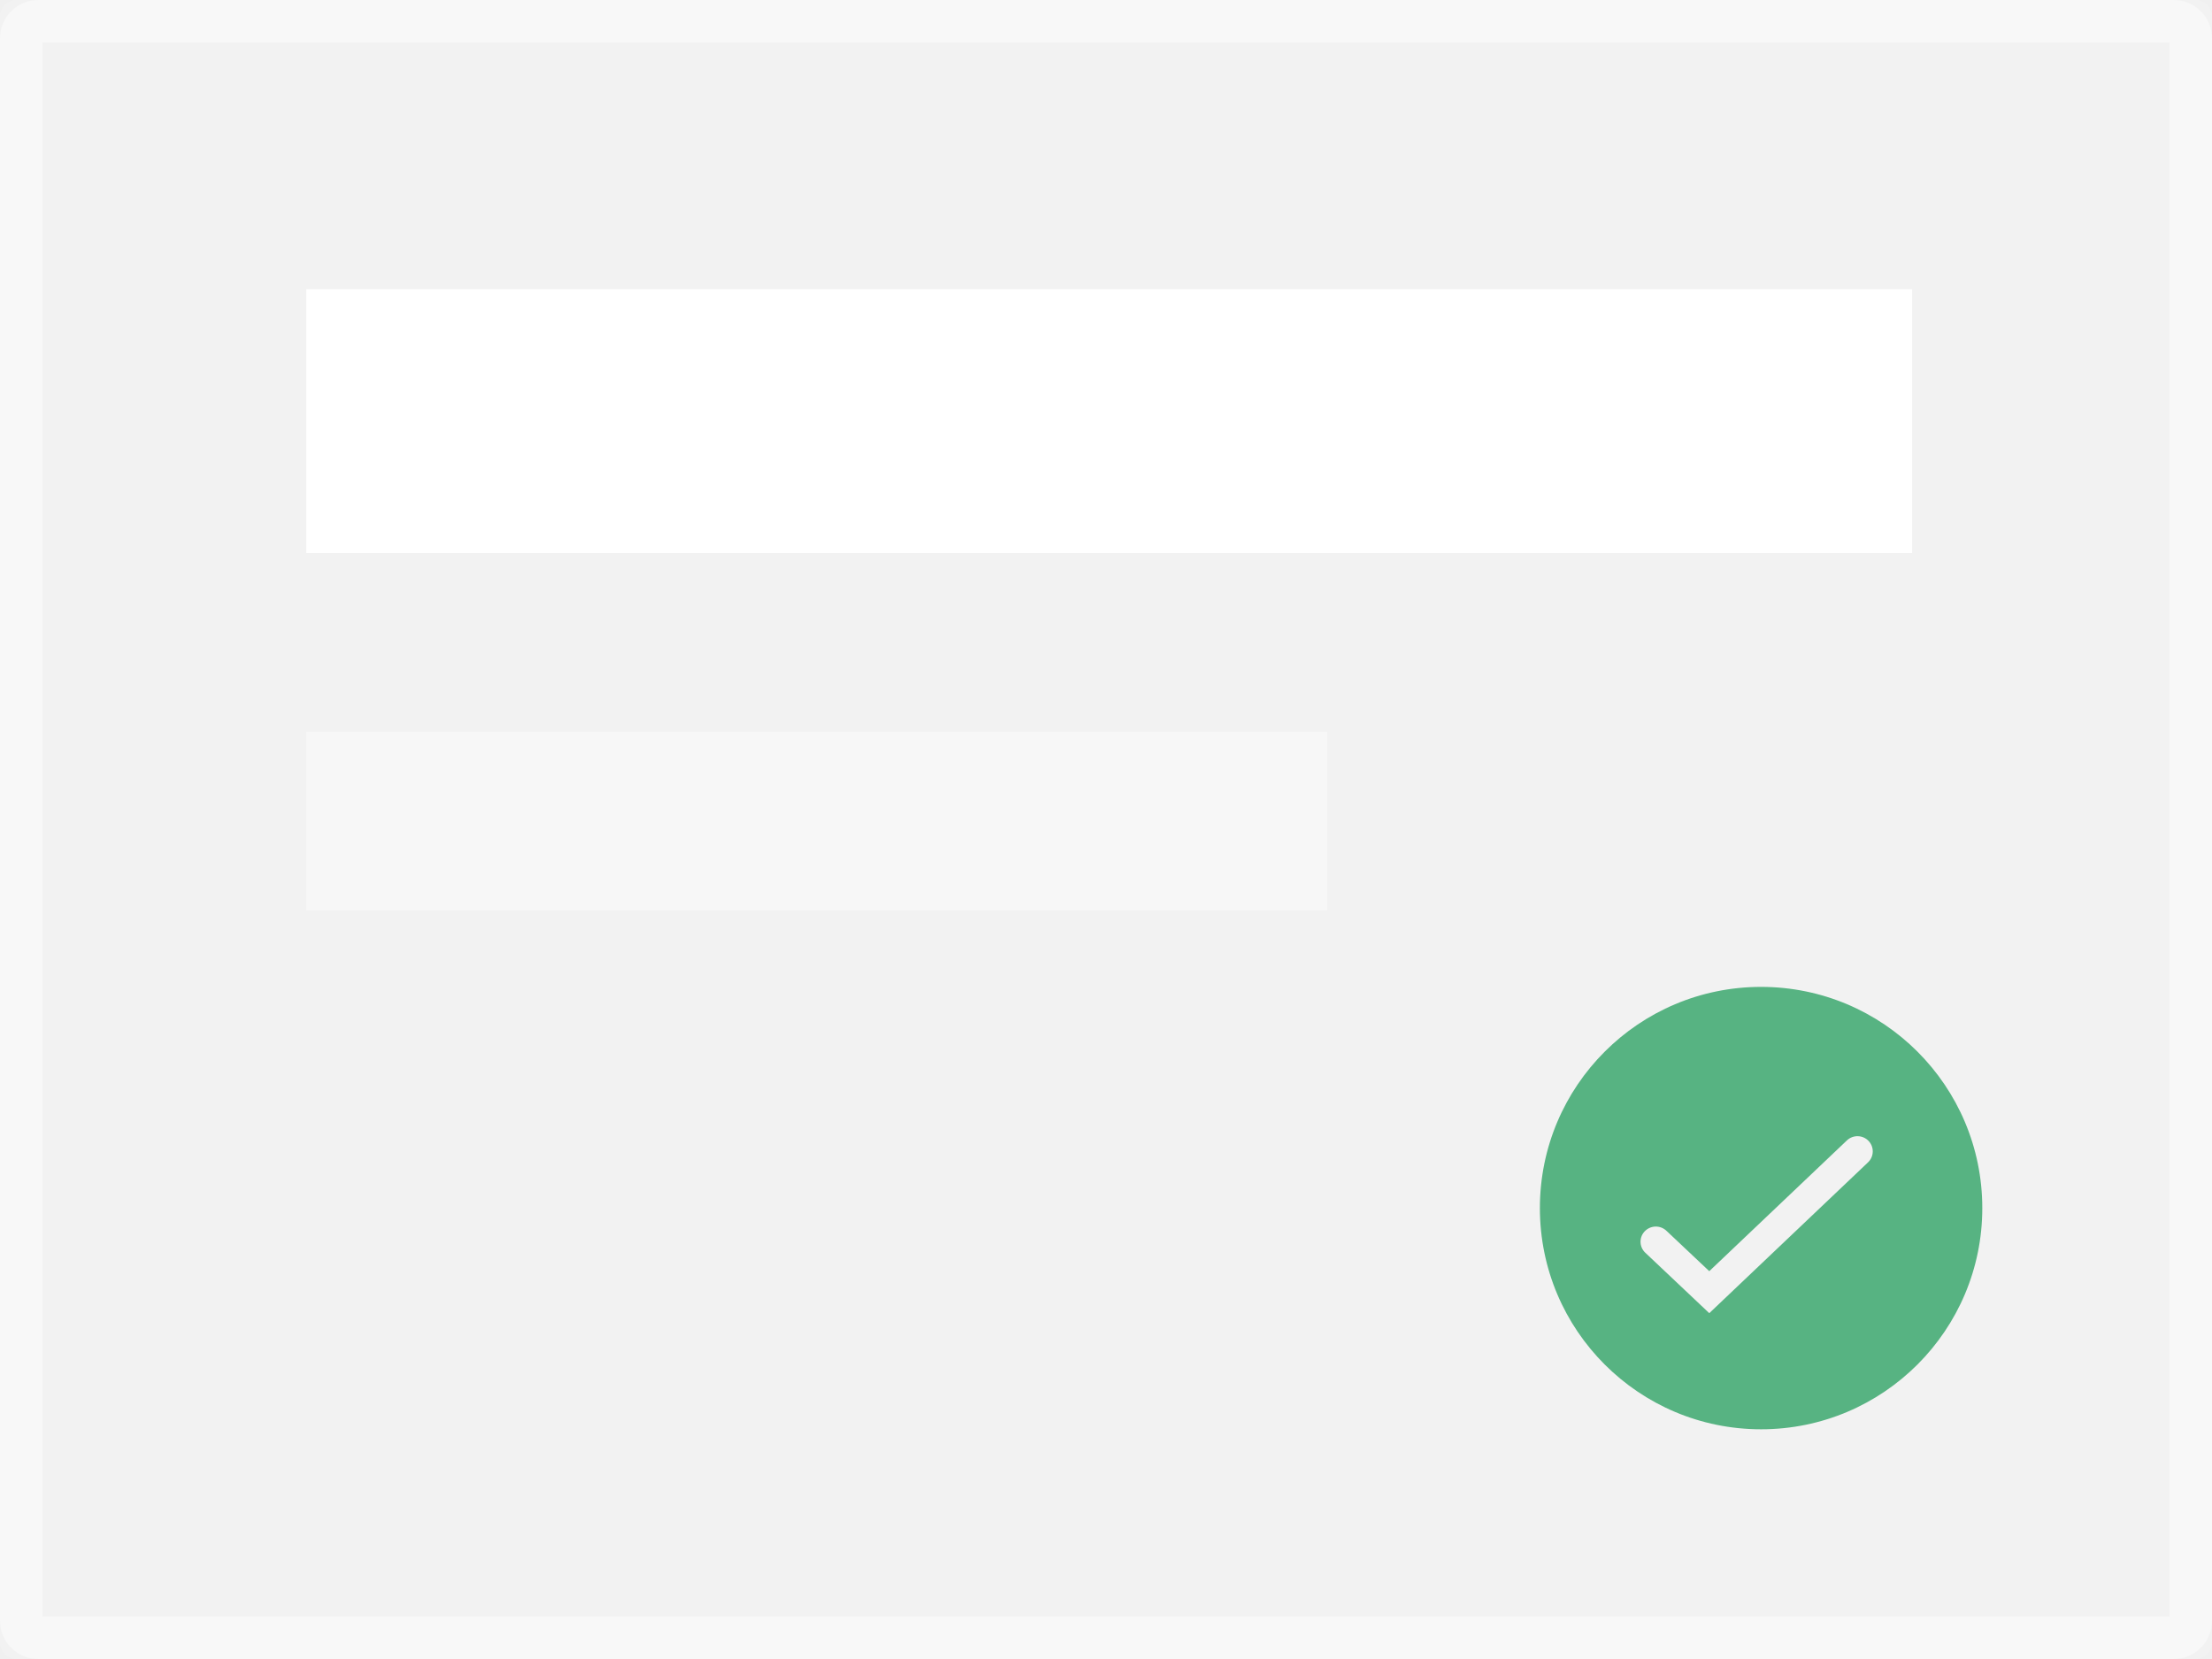
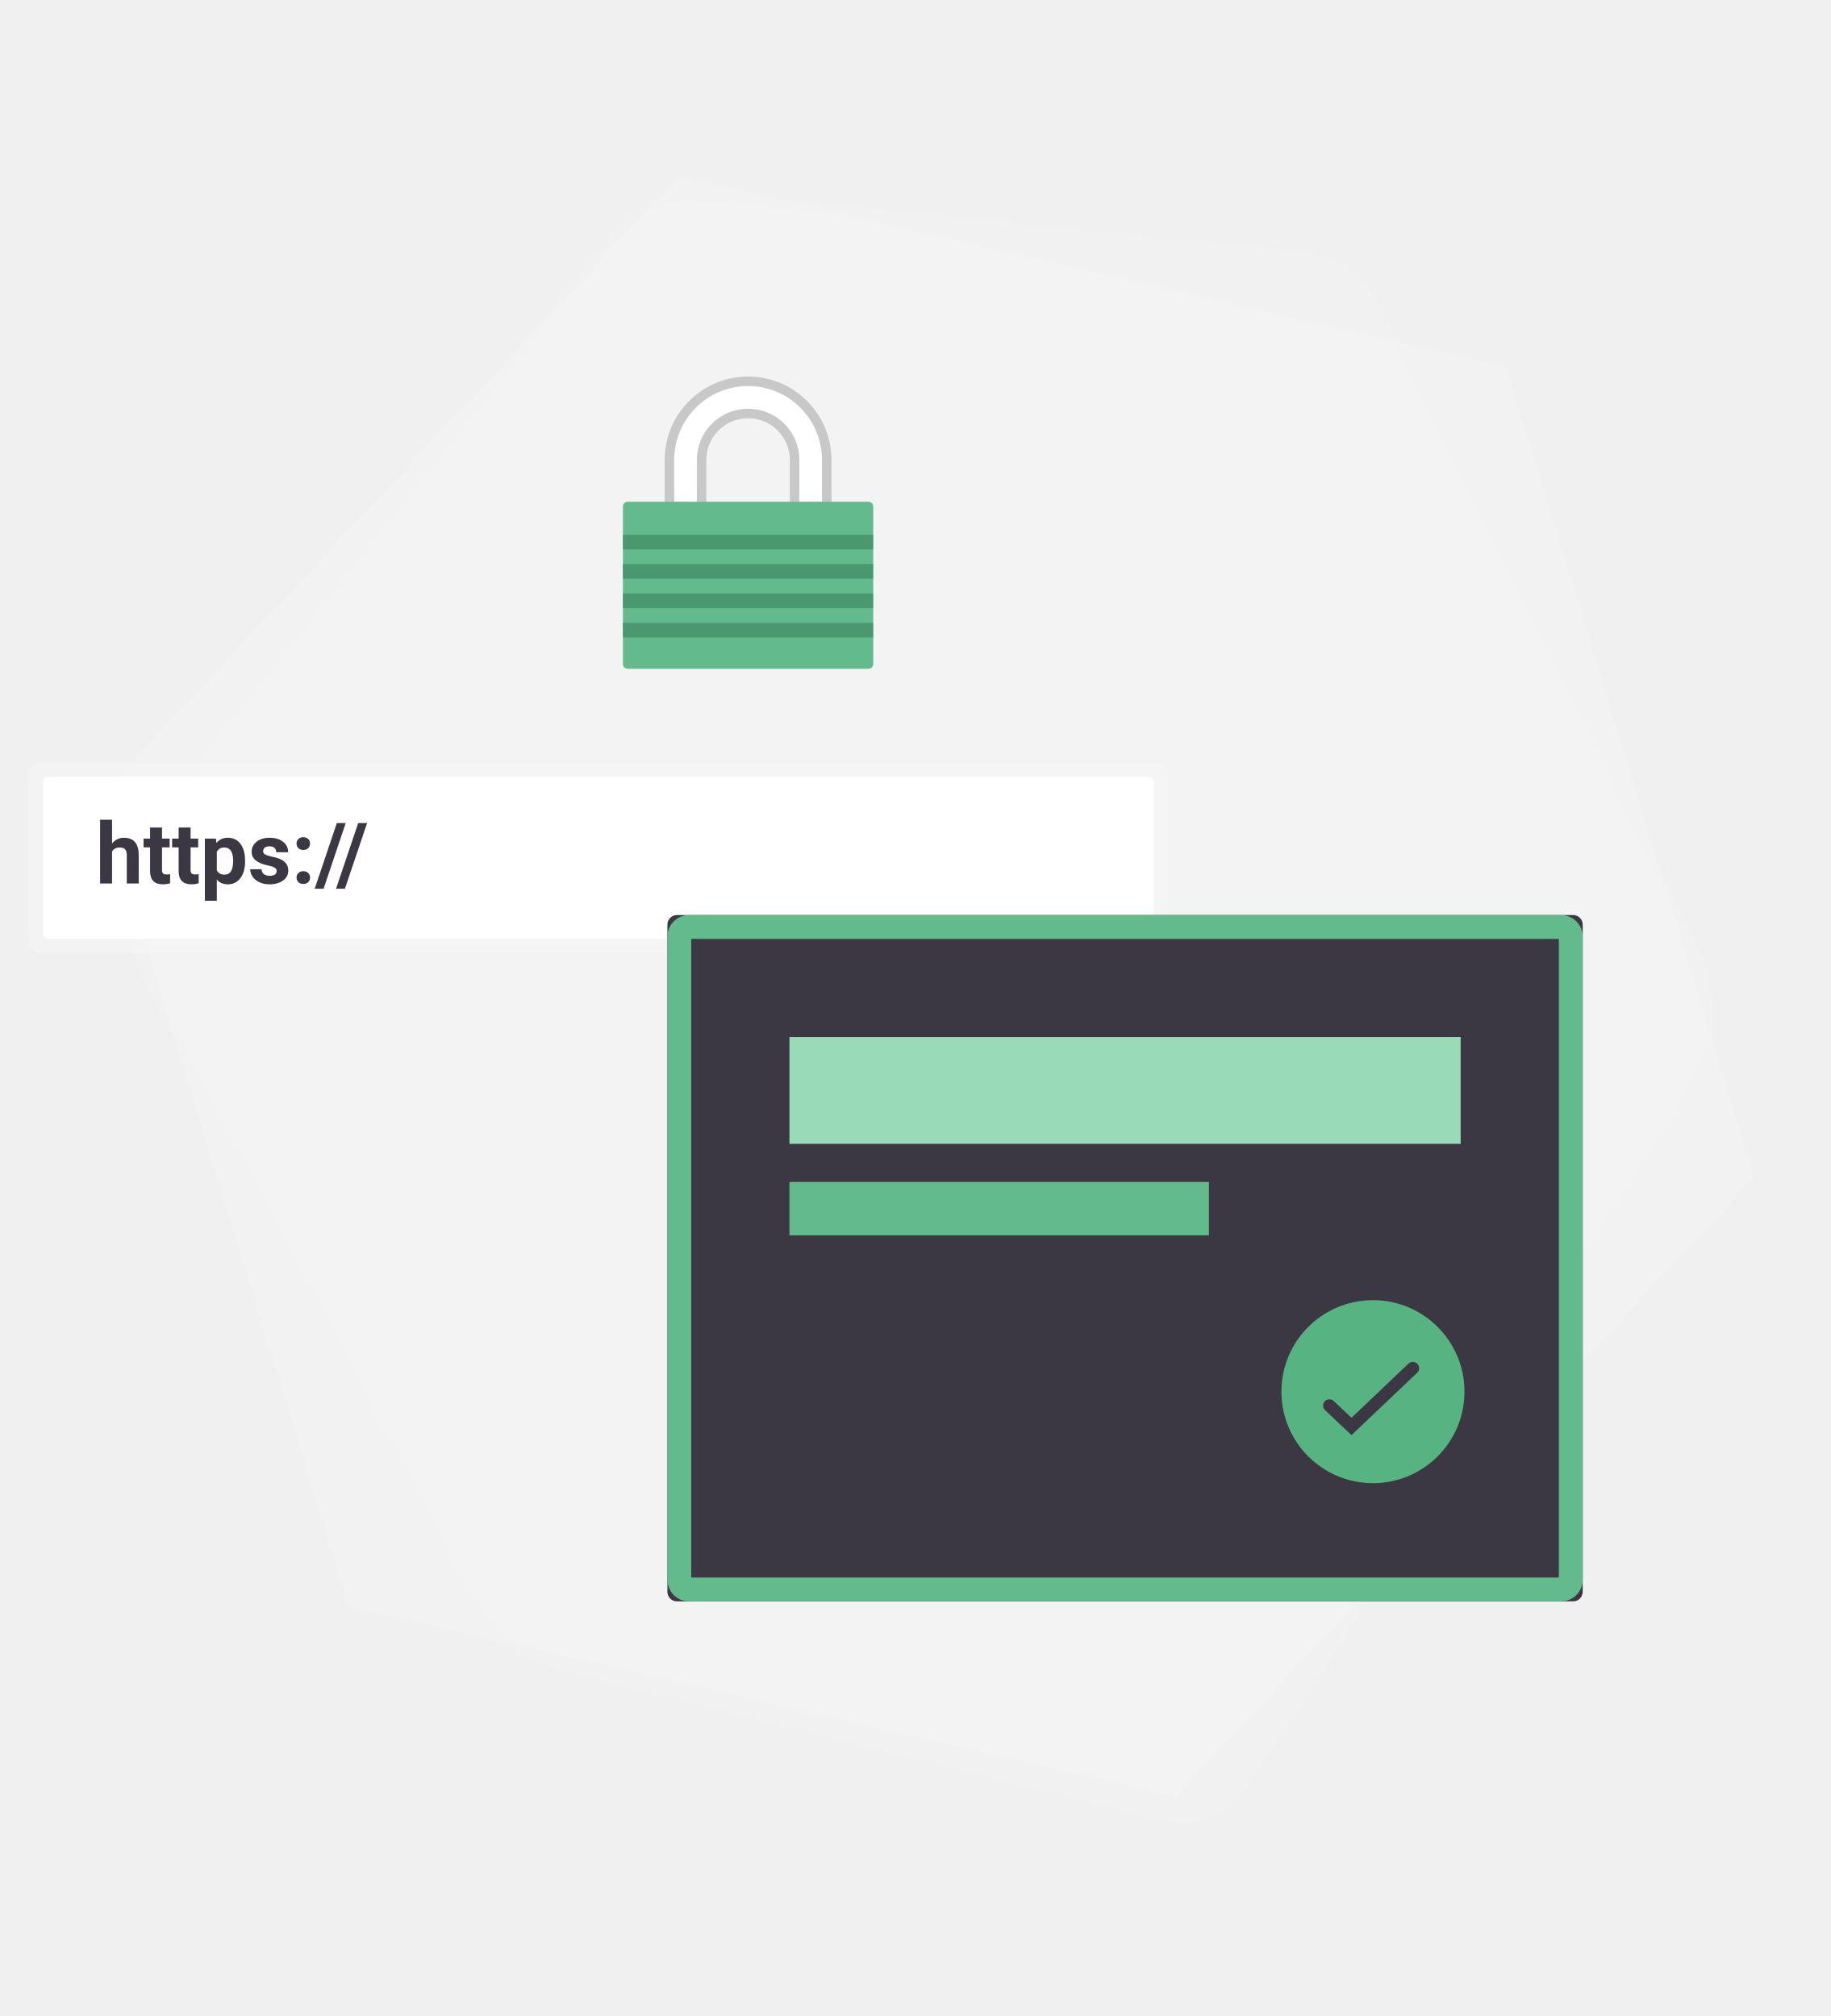
- <svg xmlns="http://www.w3.org/2000/svg" xmlns:xlink="http://www.w3.org/1999/xlink" width="260px" height="195px" viewBox="0 0 260 195" version="1.1">
+ <svg xmlns="http://www.w3.org/2000/svg" xmlns:xlink="http://www.w3.org/1999/xlink" width="384" height="423" viewBox="0 0 384 423">
  <defs>
-     <rect id="path-1" x="0" y="0" width="260" height="195" rx="2" />
+     <filter id="ssl-certificate-a" width="100%" height="100%" x="0%" y="0%" filterUnits="objectBoundingBox">
+       <feGaussianBlur in="SourceGraphic" />
+     </filter>
+     <filter id="ssl-certificate-b" width="124.1%" height="124%" x="-12%" y="-12%" filterUnits="objectBoundingBox">
+       <feGaussianBlur in="SourceGraphic" stdDeviation="6.466 -12.391" />
+     </filter>
+     <rect id="ssl-certificate-c" width="233" height="34" y="126" rx="1" />
+     <rect id="ssl-certificate-d" width="192" height="144" rx="2" />
+     <path id="ssl-certificate-e" d="M9.293,17.52 C9.293,7.844 17.13,0 26.796,0 C36.463,0 44.299,7.844 44.299,17.52 L44.299,30.659 L35.548,30.659 L35.548,17.52 C35.548,12.682 31.629,8.76 26.796,8.76 C21.963,8.76 18.045,12.682 18.045,17.52 L18.045,35.039 L9.293,35.039 L9.293,17.52 Z" />
  </defs>
-   <g id="Page-1" stroke="none" stroke-width="1" fill="none" fill-rule="evenodd">
-     <g id="Desktop-HD" transform="translate(-940, -211)">
-       <g id="Group-9" transform="translate(940, 211)">
-         <g id="Group-11">
-           <g id="Rectangle-10" style="mix-blend-mode: overlay;">
-             <use fill-opacity="0.164" fill="#FFFFFF" fill-rule="evenodd" xlink:href="#path-1" />
-             <rect stroke-opacity="0.407" stroke="#FFFFFF" stroke-width="5" x="2.5" y="2.5" width="255" height="190" rx="2" />
-           </g>
-           <rect id="Rectangle-15" fill="#FFFFFF" style="mix-blend-mode: overlay;" x="36" y="34" width="188.754" height="31" />
-           <rect id="Rectangle-15-Copy" fill="#FFFFFF" opacity="0.381" style="mix-blend-mode: overlay;" x="36" y="86" width="120" height="21" />
-           <g id="Group-6" transform="translate(181, 116)" fill="#57B382">
-             <path d="M26,52 C11.641,52 0,40.359 0,26 C0,11.641 11.641,0 26,0 C40.359,0 52,11.641 52,26 C52,40.359 40.359,52 26,52 Z M12.326,28.724 C11.647,29.428 11.667,30.549 12.37,31.228 C12.375,31.232 12.379,31.236 12.384,31.241 L19.909,38.351 L38.573,20.62 L38.573,20.62 C39.283,19.944 39.312,18.821 38.637,18.11 C38.634,18.107 38.63,18.103 38.627,18.1 C37.939,17.387 36.805,17.363 36.087,18.045 L19.909,33.415 L14.871,28.665 C14.149,27.984 13.015,28.011 12.326,28.724 Z" id="Combined-Shape" />
-           </g>
-         </g>
+   <g fill="none" fill-rule="evenodd" transform="translate(9 37)">
+     <polygon fill="#FFF" points="306.939 39.989 359 209.989 237.561 340 64.061 300.011 12 130.011 133.439 0" filter="url(#ssl-certificate-a)" opacity=".105" style="mix-blend-mode:overlay" />
+     <polygon fill="#FFF" points="276.506 15.058 357 178.248 246.805 350 94.51 311.903 9 148.171 126.71 0" filter="url(#ssl-certificate-b)" opacity=".06" style="mix-blend-mode:overlay" />
+     <use fill="#FFF" xlink:href="#ssl-certificate-c" />
+     <rect width="236" height="37" x="-1.5" y="124.5" stroke="#FFF" stroke-opacity=".188" stroke-width="3" rx="1" />
+     <path fill="#3C3843" d="M14.503,139.982 C15.167,139.18 16.002,138.78 17.007,138.78 C19.039,138.78 20.07,139.967 20.099,142.342 L20.099,148.377 L17.596,148.377 L17.596,142.411 C17.596,141.871 17.48,141.472 17.249,141.214 C17.018,140.956 16.634,140.826 16.097,140.826 C15.364,140.826 14.832,141.111 14.503,141.68 L14.503,148.377 L12,148.377 L12,135 L14.503,135 L14.503,139.982 Z M24.984,136.637 L24.984,138.954 L26.587,138.954 L26.587,140.8 L24.984,140.8 L24.984,145.503 C24.984,145.851 25.051,146.101 25.184,146.252 C25.316,146.403 25.571,146.478 25.946,146.478 C26.223,146.478 26.468,146.458 26.682,146.418 L26.682,148.325 C26.191,148.476 25.686,148.551 25.166,148.551 C23.411,148.551 22.516,147.66 22.481,145.878 L22.481,140.8 L21.112,140.8 L21.112,138.954 L22.481,138.954 L22.481,136.637 L24.984,136.637 Z M30.978,136.637 L30.978,138.954 L32.581,138.954 L32.581,140.8 L30.978,140.8 L30.978,145.503 C30.978,145.851 31.045,146.101 31.178,146.252 C31.311,146.403 31.565,146.478 31.94,146.478 C32.217,146.478 32.463,146.458 32.676,146.418 L32.676,148.325 C32.185,148.476 31.68,148.551 31.16,148.551 C29.405,148.551 28.51,147.66 28.475,145.878 L28.475,140.8 L27.107,140.8 L27.107,138.954 L28.475,138.954 L28.475,136.637 L30.978,136.637 Z M42.412,143.753 C42.412,145.204 42.085,146.367 41.429,147.241 C40.774,148.114 39.889,148.551 38.774,148.551 C37.827,148.551 37.062,148.22 36.479,147.558 L36.479,152 L33.976,152 L33.976,138.954 L36.297,138.954 L36.384,139.877 C36.99,139.145 37.781,138.78 38.757,138.78 C39.912,138.78 40.81,139.209 41.451,140.069 C42.092,140.928 42.412,142.112 42.412,143.622 L42.412,143.753 Z M39.909,143.57 C39.909,142.693 39.755,142.017 39.446,141.54 C39.137,141.064 38.688,140.826 38.099,140.826 C37.313,140.826 36.773,141.128 36.479,141.732 L36.479,145.59 C36.785,146.211 37.331,146.522 38.116,146.522 C39.311,146.522 39.909,145.538 39.909,143.57 Z M49.039,145.773 C49.039,145.465 48.887,145.223 48.584,145.046 C48.281,144.869 47.794,144.711 47.125,144.571 C44.895,144.101 43.781,143.149 43.781,141.715 C43.781,140.879 44.126,140.18 44.816,139.62 C45.506,139.06 46.408,138.78 47.523,138.78 C48.713,138.78 49.664,139.061 50.377,139.624 C51.09,140.188 51.447,140.919 51.447,141.819 L48.944,141.819 C48.944,141.459 48.828,141.162 48.597,140.926 C48.366,140.691 48.005,140.574 47.514,140.574 C47.093,140.574 46.766,140.67 46.535,140.861 C46.305,141.053 46.189,141.297 46.189,141.593 C46.189,141.871 46.32,142.096 46.583,142.268 C46.846,142.439 47.289,142.587 47.913,142.712 C48.536,142.837 49.062,142.977 49.489,143.134 C50.812,143.622 51.473,144.467 51.473,145.669 C51.473,146.528 51.106,147.223 50.373,147.754 C49.639,148.286 48.692,148.551 47.532,148.551 C46.746,148.551 46.049,148.41 45.44,148.129 C44.831,147.847 44.353,147.461 44.006,146.971 C43.66,146.48 43.486,145.95 43.486,145.381 L45.86,145.381 C45.883,145.828 46.048,146.171 46.354,146.409 C46.66,146.647 47.07,146.766 47.584,146.766 C48.063,146.766 48.425,146.674 48.671,146.492 C48.916,146.309 49.039,146.069 49.039,145.773 Z M53.205,147.14 C53.205,146.74 53.34,146.415 53.608,146.165 C53.877,145.915 54.213,145.79 54.617,145.79 C55.027,145.79 55.366,145.915 55.635,146.165 C55.903,146.415 56.038,146.74 56.038,147.14 C56.038,147.535 55.905,147.856 55.639,148.103 C55.374,148.349 55.033,148.473 54.617,148.473 C54.207,148.473 53.869,148.349 53.604,148.103 C53.338,147.856 53.205,147.535 53.205,147.14 Z M53.205,140.008 C53.205,139.607 53.34,139.282 53.608,139.032 C53.877,138.783 54.213,138.658 54.617,138.658 C55.027,138.658 55.366,138.783 55.635,139.032 C55.903,139.282 56.038,139.607 56.038,140.008 C56.038,140.402 55.905,140.723 55.639,140.97 C55.374,141.217 55.033,141.34 54.617,141.34 C54.207,141.34 53.869,141.217 53.604,140.97 C53.338,140.723 53.205,140.402 53.205,140.008 Z M58.879,149.466 L57.017,149.466 L61.659,135.697 L63.522,135.697 L58.879,149.466 Z M63.357,149.466 L61.495,149.466 L66.138,135.697 L68,135.697 L63.357,149.466 Z" />
+     <g transform="translate(131 155)">
+       <use fill="#3C3843" xlink:href="#ssl-certificate-d" />
+       <rect width="187" height="139" x="2.5" y="2.5" stroke="#63BA8C" stroke-width="5" rx="2" />
+       <g transform="translate(25.6 25.6)">
+         <rect width="140.8" height="22.4" fill="#99DBB8" />
+         <rect width="88" height="11.2" y="30.4" fill="#63BA8C" />
+       </g>
+       <path fill="#57B382" d="M148,119.2 C137.396,119.2 128.8,110.604 128.8,100 C128.8,89.396 137.396,80.8 148,80.8 C158.604,80.8 167.2,89.396 167.2,100 C167.2,110.604 158.604,119.2 148,119.2 Z M137.902,102.012 C137.401,102.531 137.415,103.359 137.935,103.86 C137.938,103.864 137.942,103.867 137.945,103.87 L143.502,109.121 L157.284,96.027 L157.284,96.027 C157.809,95.528 157.831,94.699 157.332,94.174 C157.33,94.171 157.327,94.169 157.325,94.166 C156.817,93.64 155.979,93.622 155.449,94.126 L143.502,105.476 L139.781,101.968 C139.249,101.465 138.411,101.485 137.902,102.012 Z" />
+     </g>
+     <g transform="translate(121 42)">
+       <g transform="translate(.127)">
+         <use fill="#FFF" xlink:href="#ssl-certificate-e" />
+         <path stroke="#C8C8C8" stroke-width="2" d="M10.293,34.039 L17.045,34.039 L17.045,17.52 C17.045,12.13 21.41,7.76 26.796,7.76 C32.182,7.76 36.548,12.13 36.548,17.52 L36.548,29.659 L43.299,29.659 L43.299,17.52 C43.299,8.396 35.91,1 26.796,1 C17.682,1 10.293,8.396 10.293,17.52 L10.293,34.039 Z" />
+         <rect width="52.509" height="35.039" x=".542" y="26.279" fill="#63BA8C" rx="1" />
+         <path fill="#4A986F" d="M0.542,33.204 L53.025,33.204 L53.025,36.268 L0.542,36.268 L0.542,33.204 Z M0.542,39.364 L53.025,39.364 L53.025,42.428 L0.542,42.428 L0.542,39.364 Z M0.542,45.524 L53.025,45.524 L53.025,48.588 L0.542,48.588 L0.542,45.524 Z M0.542,51.684 L53.025,51.684 L53.025,54.748 L0.542,54.748 L0.542,51.684 Z" />
      </g>
    </g>
  </g>
</svg>
